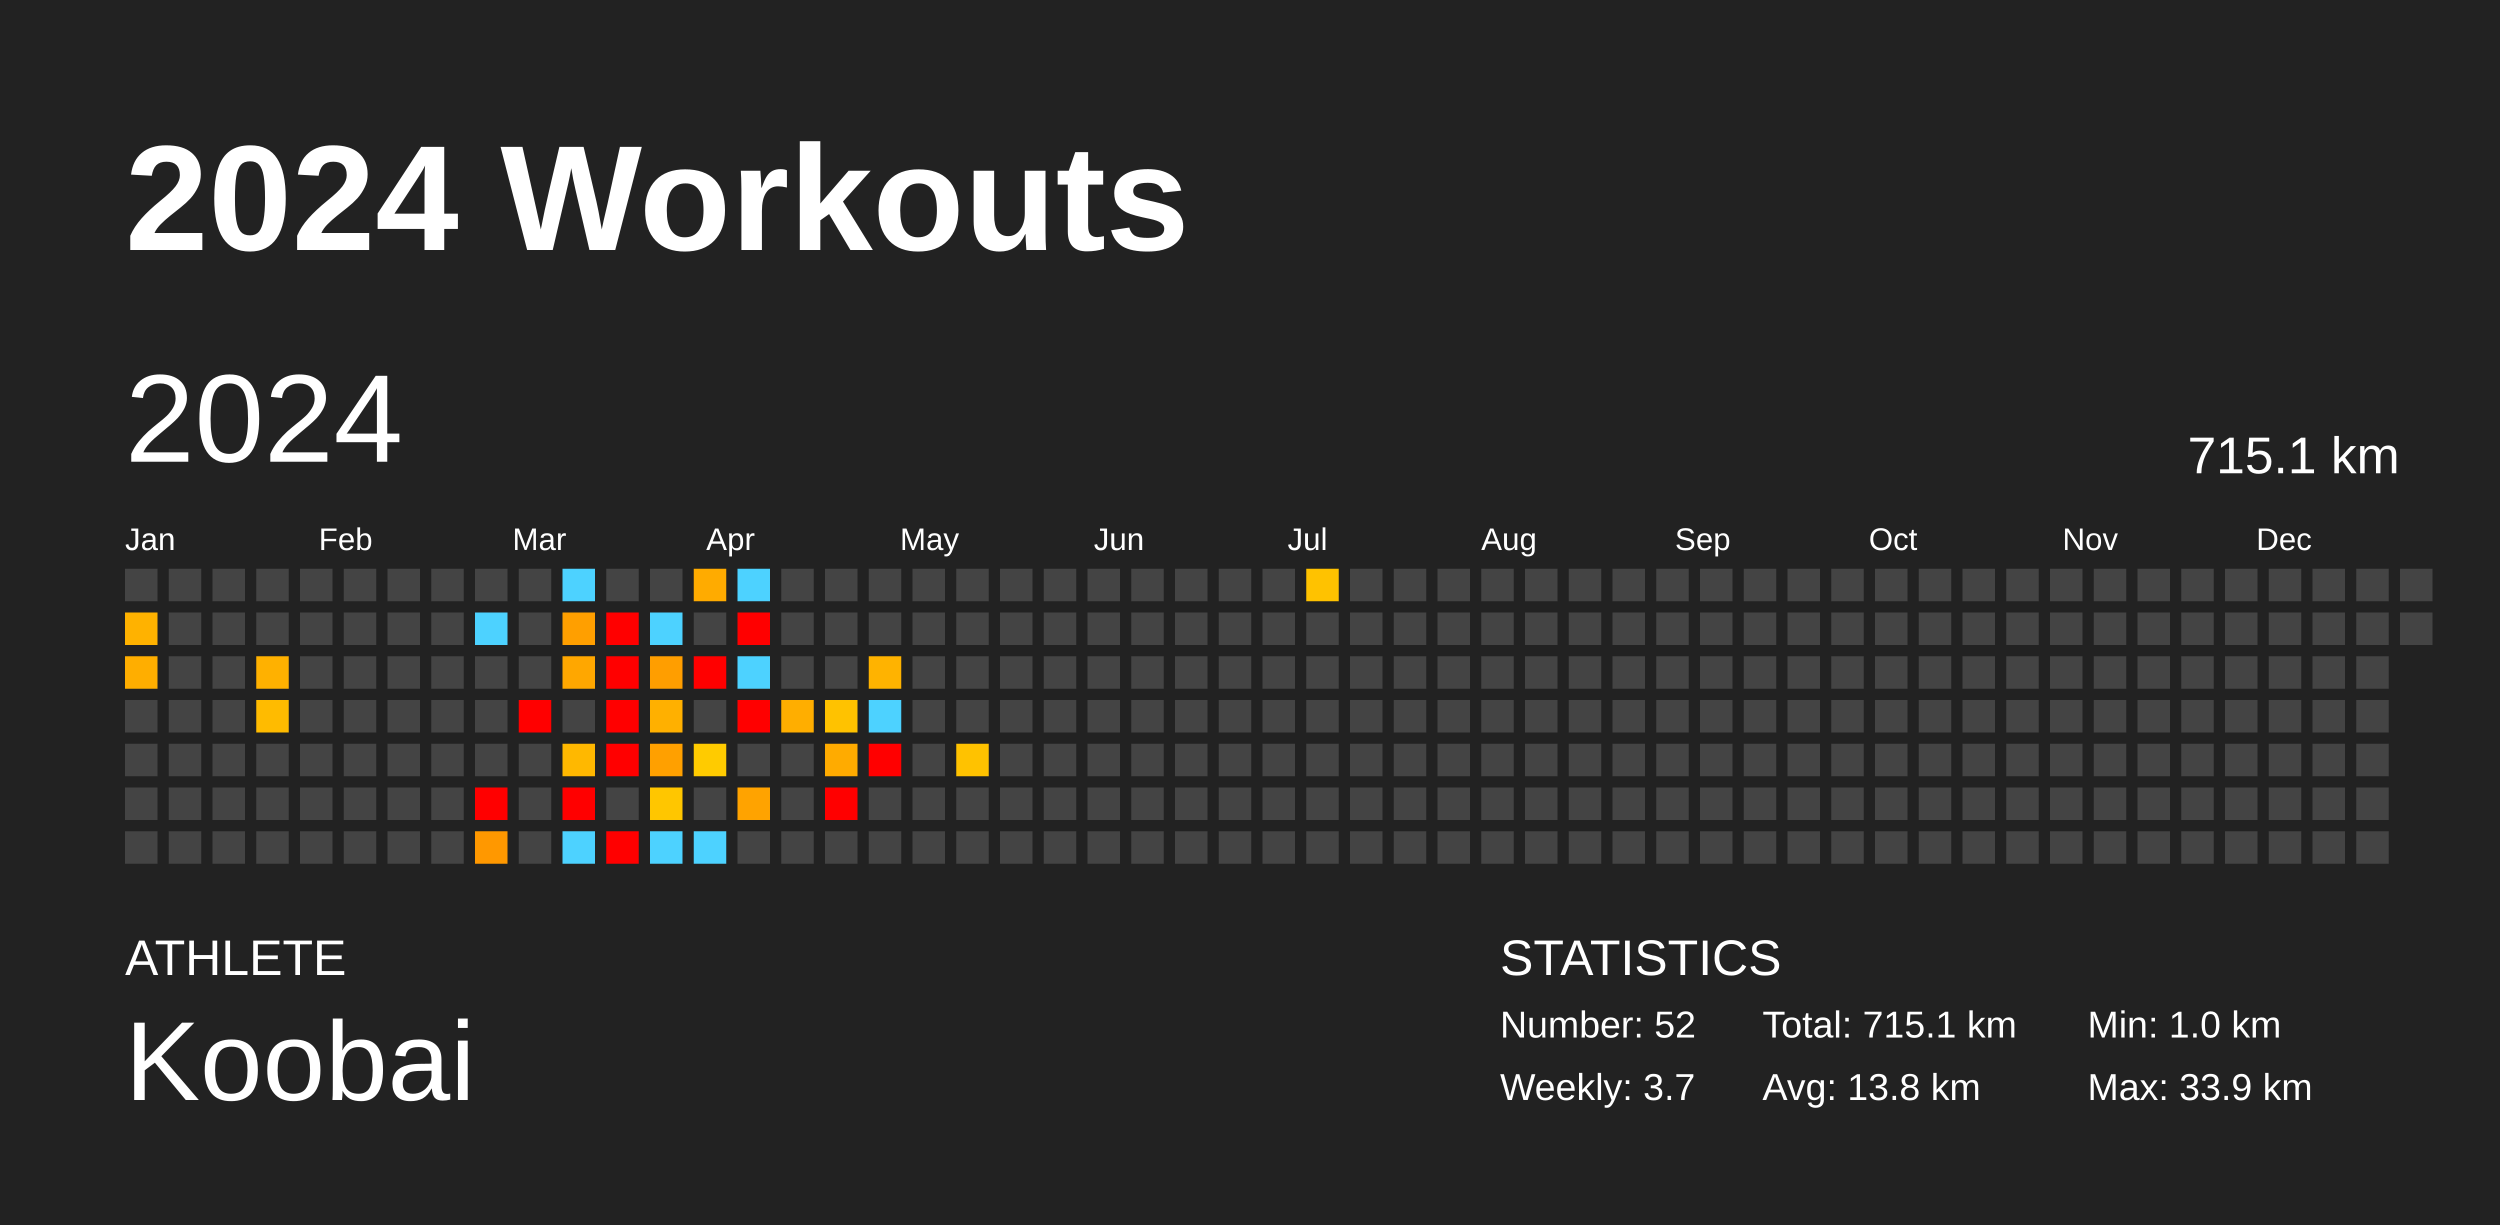
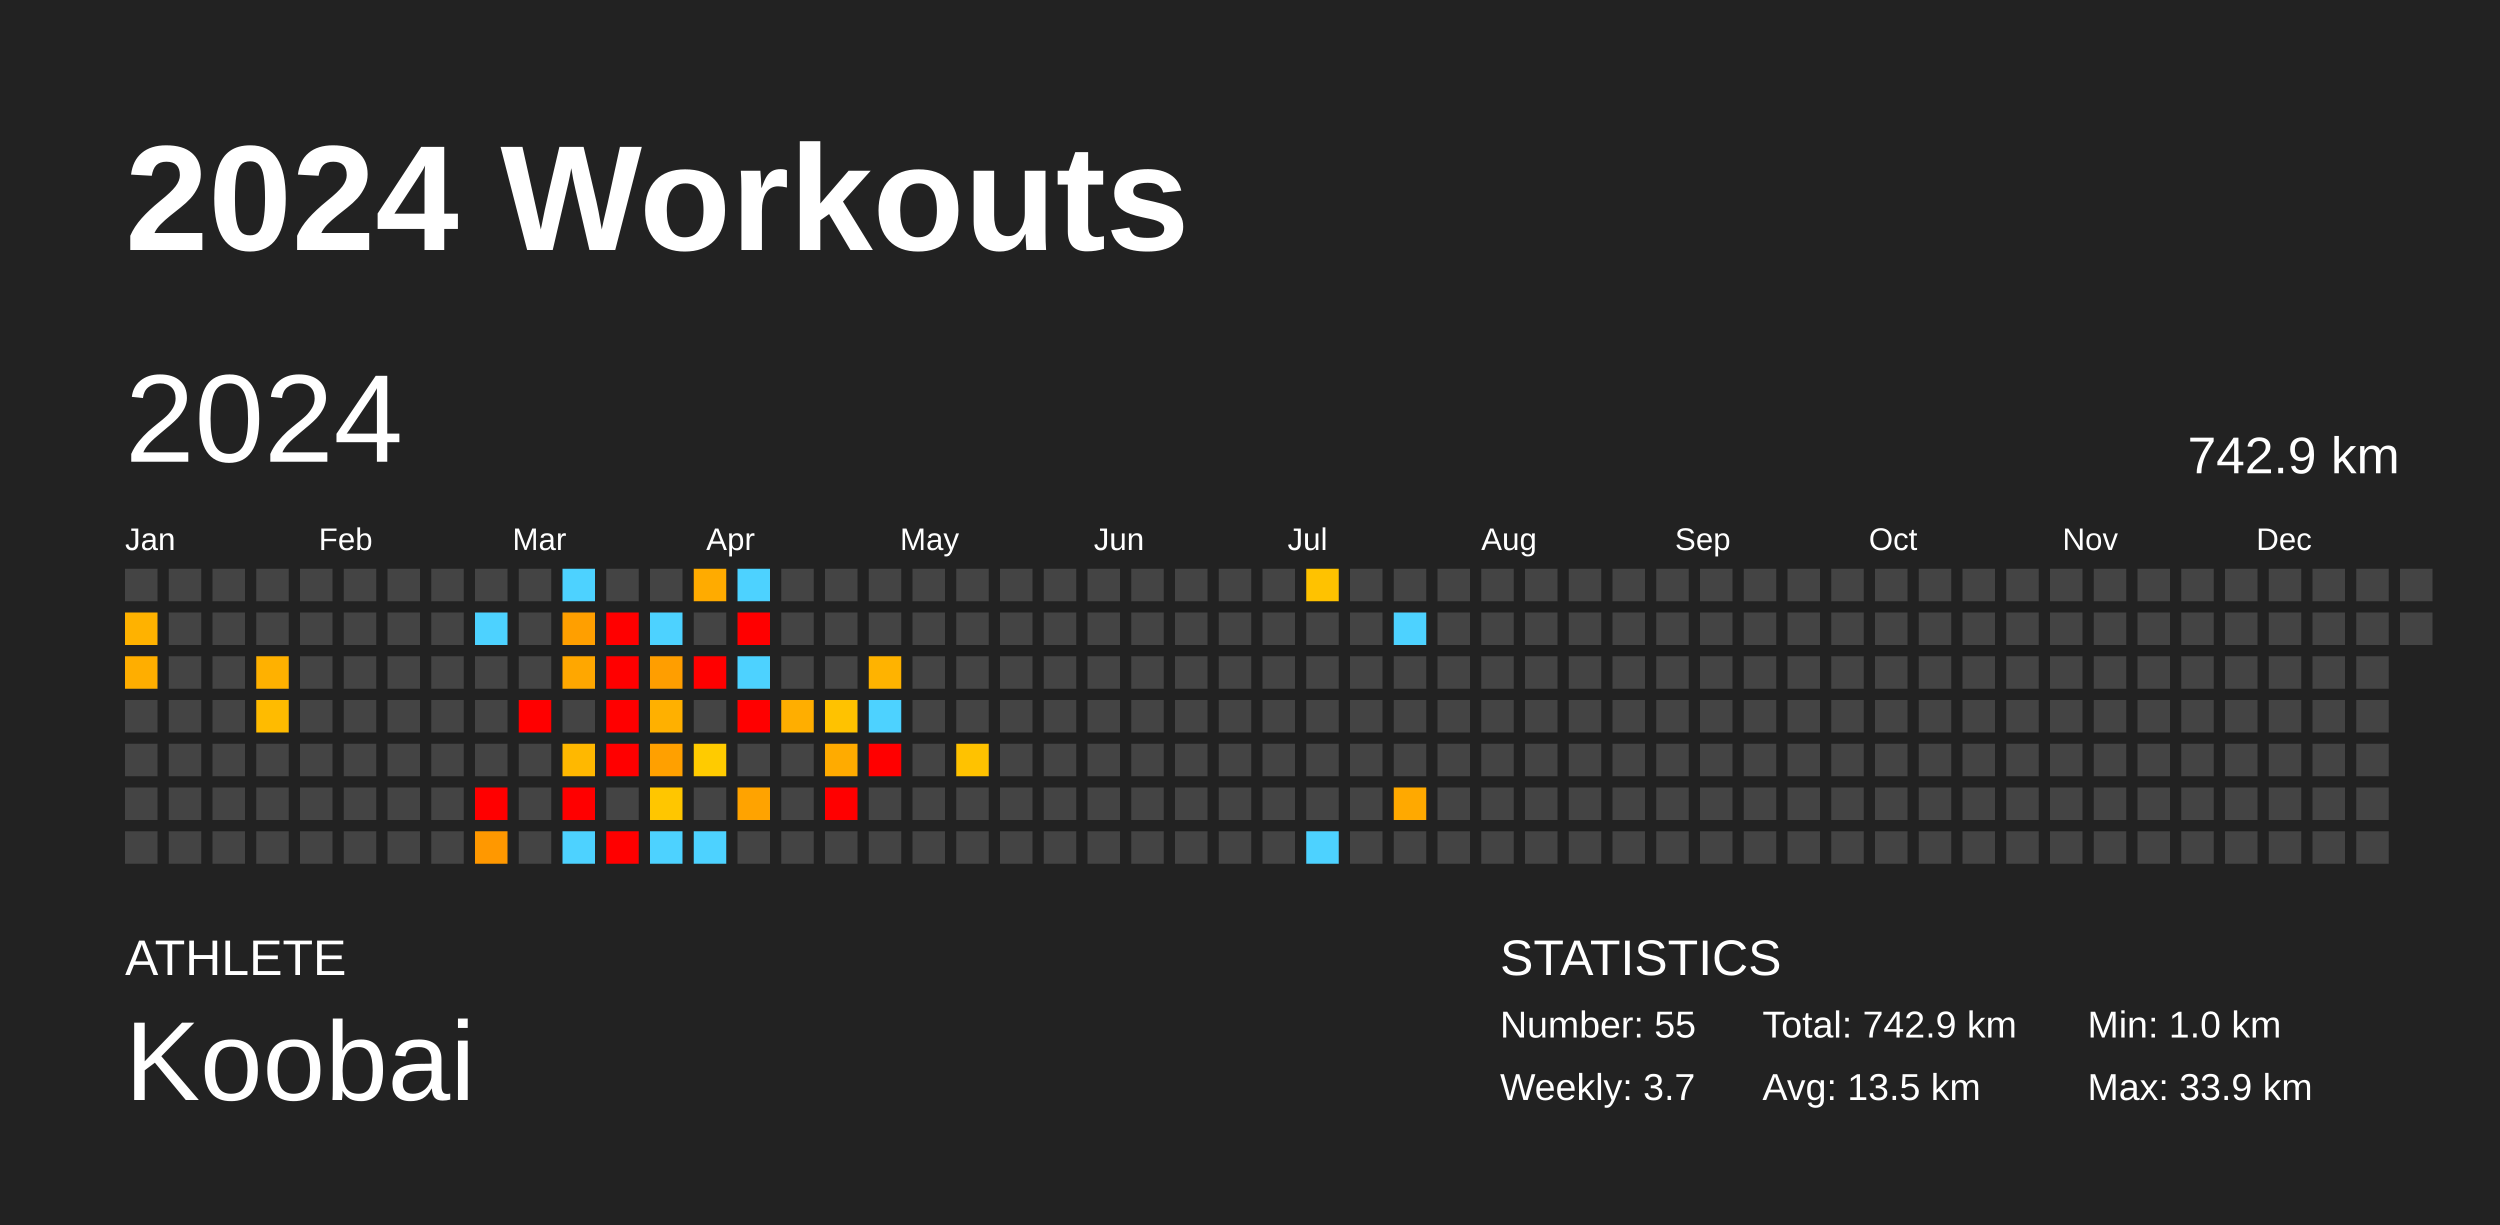
<svg xmlns="http://www.w3.org/2000/svg" baseProfile="full" height="98mm" version="1.1" viewBox="0,0,200,98" width="200mm">
  <defs />
  <rect fill="#222222" height="98" width="200" x="0" y="0" />
  <text fill="#FFFFFF" style="font-size:12px; font-family:Arial; font-weight:bold;" x="10" y="20">2024 Workouts</text>
  <text fill="#FFFFFF" style="font-size:4px; font-family:Arial" x="10" y="78">ATHLETE</text>
  <text fill="#FFFFFF" style="font-size:9px; font-family:Arial" x="10" y="88">Koobai</text>
  <text fill="#FFFFFF" style="font-size:4px; font-family:Arial" x="120" y="78">STATISTICS</text>
-   <text fill="#FFFFFF" style="font-size:3px; font-family:Arial" x="120" y="83">Number: 52</text>
+   <text fill="#FFFFFF" style="font-size:3px; font-family:Arial" x="120" y="83">Number: 55</text>
  <text fill="#FFFFFF" style="font-size:3px; font-family:Arial" x="120" y="88">Weekly: 3.7</text>
-   <text fill="#FFFFFF" style="font-size:3px; font-family:Arial" x="141" y="83">Total: 715.1 km</text>
-   <text fill="#FFFFFF" style="font-size:3px; font-family:Arial" x="141" y="88">Avg: 13.8 km</text>
+   <text fill="#FFFFFF" style="font-size:3px; font-family:Arial" x="141" y="83">Total: 742.9 km</text>
+   <text fill="#FFFFFF" style="font-size:3px; font-family:Arial" x="141" y="88">Avg: 13.5 km</text>
  <text fill="#FFFFFF" style="font-size:3px; font-family:Arial" x="167" y="83">Min: 1.0 km</text>
  <text fill="#FFFFFF" style="font-size:3px; font-family:Arial" x="167" y="88">Max: 33.9 km</text>
  <text dominant-baseline="hanging" fill="#FFFFFF" style="font-size:10.0px; font-family:Arial;" x="10" y="30">2024</text>
-   <text dominant-baseline="hanging" fill="#FFFFFF" style="font-size:4.125px; font-family:Arial;" x="175" y="35">715.1 km</text>
+   <text dominant-baseline="hanging" fill="#FFFFFF" style="font-size:4.125px; font-family:Arial;" x="175" y="35">742.9 km</text>
  <text fill="#FFFFFF" style="font-size:2.5px; font-family:Arial" x="10.0" y="44">Jan</text>
  <text fill="#FFFFFF" style="font-size:2.5px; font-family:Arial" x="25.5" y="44">Feb</text>
  <text fill="#FFFFFF" style="font-size:2.5px; font-family:Arial" x="41.0" y="44">Mar</text>
  <text fill="#FFFFFF" style="font-size:2.5px; font-family:Arial" x="56.5" y="44">Apr</text>
  <text fill="#FFFFFF" style="font-size:2.5px; font-family:Arial" x="72.0" y="44">May</text>
  <text fill="#FFFFFF" style="font-size:2.5px; font-family:Arial" x="87.5" y="44">Jun</text>
  <text fill="#FFFFFF" style="font-size:2.5px; font-family:Arial" x="103.0" y="44">Jul</text>
  <text fill="#FFFFFF" style="font-size:2.5px; font-family:Arial" x="118.5" y="44">Aug</text>
  <text fill="#FFFFFF" style="font-size:2.5px; font-family:Arial" x="134.0" y="44">Sep</text>
  <text fill="#FFFFFF" style="font-size:2.5px; font-family:Arial" x="149.5" y="44">Oct</text>
  <text fill="#FFFFFF" style="font-size:2.5px; font-family:Arial" x="165.0" y="44">Nov</text>
  <text fill="#FFFFFF" style="font-size:2.5px; font-family:Arial" x="180.5" y="44">Dec</text>
  <rect fill="#444444" height="2.6" width="2.6" x="10.0" y="45.5" />
  <rect fill="#ffb200" height="2.6" width="2.6" x="10.0" y="49.0" />
  <rect fill="#ffae00" height="2.6" width="2.6" x="10.0" y="52.5" />
  <rect fill="#444444" height="2.6" width="2.6" x="10.0" y="56.0" />
  <rect fill="#444444" height="2.6" width="2.6" x="10.0" y="59.5" />
  <rect fill="#444444" height="2.6" width="2.6" x="10.0" y="63.0" />
  <rect fill="#444444" height="2.6" width="2.6" x="10.0" y="66.5" />
  <rect fill="#444444" height="2.6" width="2.6" x="13.5" y="45.5" />
  <rect fill="#444444" height="2.6" width="2.6" x="13.5" y="49.0" />
  <rect fill="#444444" height="2.6" width="2.6" x="13.5" y="52.5" />
  <rect fill="#444444" height="2.6" width="2.6" x="13.5" y="56.0" />
  <rect fill="#444444" height="2.6" width="2.6" x="13.5" y="59.5" />
  <rect fill="#444444" height="2.6" width="2.6" x="13.5" y="63.0" />
  <rect fill="#444444" height="2.6" width="2.6" x="13.5" y="66.5" />
  <rect fill="#444444" height="2.6" width="2.6" x="17.0" y="45.5" />
  <rect fill="#444444" height="2.6" width="2.6" x="17.0" y="49.0" />
  <rect fill="#444444" height="2.6" width="2.6" x="17.0" y="52.5" />
  <rect fill="#444444" height="2.6" width="2.6" x="17.0" y="56.0" />
  <rect fill="#444444" height="2.6" width="2.6" x="17.0" y="59.5" />
  <rect fill="#444444" height="2.6" width="2.6" x="17.0" y="63.0" />
  <rect fill="#444444" height="2.6" width="2.6" x="17.0" y="66.5" />
  <rect fill="#444444" height="2.6" width="2.6" x="20.5" y="45.5" />
  <rect fill="#444444" height="2.6" width="2.6" x="20.5" y="49.0" />
  <rect fill="#ffb100" height="2.6" width="2.6" x="20.5" y="52.5" />
  <rect fill="#ffbb00" height="2.6" width="2.6" x="20.5" y="56.0" />
  <rect fill="#444444" height="2.6" width="2.6" x="20.5" y="59.5" />
  <rect fill="#444444" height="2.6" width="2.6" x="20.5" y="63.0" />
  <rect fill="#444444" height="2.6" width="2.6" x="20.5" y="66.5" />
  <rect fill="#444444" height="2.6" width="2.6" x="24.0" y="45.5" />
  <rect fill="#444444" height="2.6" width="2.6" x="24.0" y="49.0" />
  <rect fill="#444444" height="2.6" width="2.6" x="24.0" y="52.5" />
  <rect fill="#444444" height="2.6" width="2.6" x="24.0" y="56.0" />
  <rect fill="#444444" height="2.6" width="2.6" x="24.0" y="59.5" />
  <rect fill="#444444" height="2.6" width="2.6" x="24.0" y="63.0" />
  <rect fill="#444444" height="2.6" width="2.6" x="24.0" y="66.5" />
  <rect fill="#444444" height="2.6" width="2.6" x="27.5" y="45.5" />
  <rect fill="#444444" height="2.6" width="2.6" x="27.5" y="49.0" />
  <rect fill="#444444" height="2.6" width="2.6" x="27.5" y="52.5" />
  <rect fill="#444444" height="2.6" width="2.6" x="27.5" y="56.0" />
  <rect fill="#444444" height="2.6" width="2.6" x="27.5" y="59.5" />
  <rect fill="#444444" height="2.6" width="2.6" x="27.5" y="63.0" />
  <rect fill="#444444" height="2.6" width="2.6" x="27.5" y="66.5" />
  <rect fill="#444444" height="2.6" width="2.6" x="31.0" y="45.5" />
  <rect fill="#444444" height="2.6" width="2.6" x="31.0" y="49.0" />
  <rect fill="#444444" height="2.6" width="2.6" x="31.0" y="52.5" />
  <rect fill="#444444" height="2.6" width="2.6" x="31.0" y="56.0" />
  <rect fill="#444444" height="2.6" width="2.6" x="31.0" y="59.5" />
  <rect fill="#444444" height="2.6" width="2.6" x="31.0" y="63.0" />
  <rect fill="#444444" height="2.6" width="2.6" x="31.0" y="66.5" />
  <rect fill="#444444" height="2.6" width="2.6" x="34.5" y="45.5" />
  <rect fill="#444444" height="2.6" width="2.6" x="34.5" y="49.0" />
  <rect fill="#444444" height="2.6" width="2.6" x="34.5" y="52.5" />
  <rect fill="#444444" height="2.6" width="2.6" x="34.5" y="56.0" />
  <rect fill="#444444" height="2.6" width="2.6" x="34.5" y="59.5" />
  <rect fill="#444444" height="2.6" width="2.6" x="34.5" y="63.0" />
  <rect fill="#444444" height="2.6" width="2.6" x="34.5" y="66.5" />
  <rect fill="#444444" height="2.6" width="2.6" x="38.0" y="45.5" />
  <rect fill="#4dd2ff" height="2.6" width="2.6" x="38.0" y="49.0" />
  <rect fill="#444444" height="2.6" width="2.6" x="38.0" y="52.5" />
  <rect fill="#444444" height="2.6" width="2.6" x="38.0" y="56.0" />
  <rect fill="#444444" height="2.6" width="2.6" x="38.0" y="59.5" />
  <rect fill="red" height="2.6" width="2.6" x="38.0" y="63.0" />
  <rect fill="#ff9800" height="2.6" width="2.6" x="38.0" y="66.5" />
  <rect fill="#444444" height="2.6" width="2.6" x="41.5" y="45.5" />
  <rect fill="#444444" height="2.6" width="2.6" x="41.5" y="49.0" />
  <rect fill="#444444" height="2.6" width="2.6" x="41.5" y="52.5" />
  <rect fill="red" height="2.6" width="2.6" x="41.5" y="56.0" />
  <rect fill="#444444" height="2.6" width="2.6" x="41.5" y="59.5" />
  <rect fill="#444444" height="2.6" width="2.6" x="41.5" y="63.0" />
  <rect fill="#444444" height="2.6" width="2.6" x="41.5" y="66.5" />
  <rect fill="#4dd2ff" height="2.6" width="2.6" x="45.0" y="45.5" />
  <rect fill="#ff9f00" height="2.6" width="2.6" x="45.0" y="49.0" />
  <rect fill="#ffa700" height="2.6" width="2.6" x="45.0" y="52.5" />
  <rect fill="#444444" height="2.6" width="2.6" x="45.0" y="56.0" />
  <rect fill="#ffb800" height="2.6" width="2.6" x="45.0" y="59.5" />
  <rect fill="red" height="2.6" width="2.6" x="45.0" y="63.0" />
  <rect fill="#4dd2ff" height="2.6" width="2.6" x="45.0" y="66.5" />
  <rect fill="#444444" height="2.6" width="2.6" x="48.5" y="45.5" />
  <rect fill="red" height="2.6" width="2.6" x="48.5" y="49.0" />
  <rect fill="red" height="2.6" width="2.6" x="48.5" y="52.5" />
  <rect fill="red" height="2.6" width="2.6" x="48.5" y="56.0" />
  <rect fill="red" height="2.6" width="2.6" x="48.5" y="59.5" />
  <rect fill="#444444" height="2.6" width="2.6" x="48.5" y="63.0" />
  <rect fill="red" height="2.6" width="2.6" x="48.5" y="66.5" />
  <rect fill="#444444" height="2.6" width="2.6" x="52.0" y="45.5" />
  <rect fill="#4dd2ff" height="2.6" width="2.6" x="52.0" y="49.0" />
  <rect fill="#ff9e00" height="2.6" width="2.6" x="52.0" y="52.5" />
  <rect fill="#ffb000" height="2.6" width="2.6" x="52.0" y="56.0" />
  <rect fill="#ffa000" height="2.6" width="2.6" x="52.0" y="59.5" />
  <rect fill="#ffc600" height="2.6" width="2.6" x="52.0" y="63.0" />
  <rect fill="#4dd2ff" height="2.6" width="2.6" x="52.0" y="66.5" />
  <rect fill="#ffab00" height="2.6" width="2.6" x="55.5" y="45.5" />
  <rect fill="#444444" height="2.6" width="2.6" x="55.5" y="49.0" />
  <rect fill="red" height="2.6" width="2.6" x="55.5" y="52.5" />
  <rect fill="#444444" height="2.6" width="2.6" x="55.5" y="56.0" />
  <rect fill="#ffcb00" height="2.6" width="2.6" x="55.5" y="59.5" />
  <rect fill="#444444" height="2.6" width="2.6" x="55.5" y="63.0" />
  <rect fill="#4dd2ff" height="2.6" width="2.6" x="55.5" y="66.5" />
  <rect fill="#4dd2ff" height="2.6" width="2.6" x="59.0" y="45.5" />
  <rect fill="red" height="2.6" width="2.6" x="59.0" y="49.0" />
  <rect fill="#4dd2ff" height="2.6" width="2.6" x="59.0" y="52.5" />
  <rect fill="red" height="2.6" width="2.6" x="59.0" y="56.0" />
  <rect fill="#444444" height="2.6" width="2.6" x="59.0" y="59.5" />
  <rect fill="#ffa300" height="2.6" width="2.6" x="59.0" y="63.0" />
  <rect fill="#444444" height="2.6" width="2.6" x="59.0" y="66.5" />
  <rect fill="#444444" height="2.6" width="2.6" x="62.5" y="45.5" />
  <rect fill="#444444" height="2.6" width="2.6" x="62.5" y="49.0" />
  <rect fill="#444444" height="2.6" width="2.6" x="62.5" y="52.5" />
  <rect fill="#ffae00" height="2.6" width="2.6" x="62.5" y="56.0" />
  <rect fill="#444444" height="2.6" width="2.6" x="62.5" y="59.5" />
  <rect fill="#444444" height="2.6" width="2.6" x="62.5" y="63.0" />
  <rect fill="#444444" height="2.6" width="2.6" x="62.5" y="66.5" />
  <rect fill="#444444" height="2.6" width="2.6" x="66.0" y="45.5" />
  <rect fill="#444444" height="2.6" width="2.6" x="66.0" y="49.0" />
  <rect fill="#444444" height="2.6" width="2.6" x="66.0" y="52.5" />
  <rect fill="#ffc200" height="2.6" width="2.6" x="66.0" y="56.0" />
  <rect fill="#ffab00" height="2.6" width="2.6" x="66.0" y="59.5" />
  <rect fill="red" height="2.6" width="2.6" x="66.0" y="63.0" />
  <rect fill="#444444" height="2.6" width="2.6" x="66.0" y="66.5" />
  <rect fill="#444444" height="2.6" width="2.6" x="69.5" y="45.5" />
  <rect fill="#444444" height="2.6" width="2.6" x="69.5" y="49.0" />
  <rect fill="#ffb300" height="2.6" width="2.6" x="69.5" y="52.5" />
  <rect fill="#4dd2ff" height="2.6" width="2.6" x="69.5" y="56.0" />
  <rect fill="red" height="2.6" width="2.6" x="69.5" y="59.5" />
  <rect fill="#444444" height="2.6" width="2.6" x="69.5" y="63.0" />
  <rect fill="#444444" height="2.6" width="2.6" x="69.5" y="66.5" />
  <rect fill="#444444" height="2.6" width="2.6" x="73.0" y="45.5" />
  <rect fill="#444444" height="2.6" width="2.6" x="73.0" y="49.0" />
  <rect fill="#444444" height="2.6" width="2.6" x="73.0" y="52.5" />
  <rect fill="#444444" height="2.6" width="2.6" x="73.0" y="56.0" />
  <rect fill="#444444" height="2.6" width="2.6" x="73.0" y="59.5" />
  <rect fill="#444444" height="2.6" width="2.6" x="73.0" y="63.0" />
  <rect fill="#444444" height="2.6" width="2.6" x="73.0" y="66.5" />
  <rect fill="#444444" height="2.6" width="2.6" x="76.5" y="45.5" />
  <rect fill="#444444" height="2.6" width="2.6" x="76.5" y="49.0" />
  <rect fill="#444444" height="2.6" width="2.6" x="76.5" y="52.5" />
  <rect fill="#444444" height="2.6" width="2.6" x="76.5" y="56.0" />
  <rect fill="#ffc200" height="2.6" width="2.6" x="76.5" y="59.5" />
  <rect fill="#444444" height="2.6" width="2.6" x="76.5" y="63.0" />
  <rect fill="#444444" height="2.6" width="2.6" x="76.5" y="66.5" />
  <rect fill="#444444" height="2.6" width="2.6" x="80.0" y="45.5" />
  <rect fill="#444444" height="2.6" width="2.6" x="80.0" y="49.0" />
  <rect fill="#444444" height="2.6" width="2.6" x="80.0" y="52.5" />
  <rect fill="#444444" height="2.6" width="2.6" x="80.0" y="56.0" />
  <rect fill="#444444" height="2.6" width="2.6" x="80.0" y="59.5" />
  <rect fill="#444444" height="2.6" width="2.6" x="80.0" y="63.0" />
  <rect fill="#444444" height="2.6" width="2.6" x="80.0" y="66.5" />
  <rect fill="#444444" height="2.6" width="2.6" x="83.5" y="45.5" />
  <rect fill="#444444" height="2.6" width="2.6" x="83.5" y="49.0" />
  <rect fill="#444444" height="2.6" width="2.6" x="83.5" y="52.5" />
  <rect fill="#444444" height="2.6" width="2.6" x="83.5" y="56.0" />
  <rect fill="#444444" height="2.6" width="2.6" x="83.5" y="59.5" />
  <rect fill="#444444" height="2.6" width="2.6" x="83.5" y="63.0" />
  <rect fill="#444444" height="2.6" width="2.6" x="83.5" y="66.5" />
  <rect fill="#444444" height="2.6" width="2.6" x="87.0" y="45.5" />
  <rect fill="#444444" height="2.6" width="2.6" x="87.0" y="49.0" />
  <rect fill="#444444" height="2.6" width="2.6" x="87.0" y="52.5" />
  <rect fill="#444444" height="2.6" width="2.6" x="87.0" y="56.0" />
  <rect fill="#444444" height="2.6" width="2.6" x="87.0" y="59.5" />
  <rect fill="#444444" height="2.6" width="2.6" x="87.0" y="63.0" />
  <rect fill="#444444" height="2.6" width="2.6" x="87.0" y="66.5" />
  <rect fill="#444444" height="2.6" width="2.6" x="90.5" y="45.5" />
  <rect fill="#444444" height="2.6" width="2.6" x="90.5" y="49.0" />
  <rect fill="#444444" height="2.6" width="2.6" x="90.5" y="52.5" />
  <rect fill="#444444" height="2.6" width="2.6" x="90.5" y="56.0" />
  <rect fill="#444444" height="2.6" width="2.6" x="90.5" y="59.5" />
  <rect fill="#444444" height="2.6" width="2.6" x="90.5" y="63.0" />
  <rect fill="#444444" height="2.6" width="2.6" x="90.5" y="66.5" />
  <rect fill="#444444" height="2.6" width="2.6" x="94.0" y="45.5" />
  <rect fill="#444444" height="2.6" width="2.6" x="94.0" y="49.0" />
  <rect fill="#444444" height="2.6" width="2.6" x="94.0" y="52.5" />
  <rect fill="#444444" height="2.6" width="2.6" x="94.0" y="56.0" />
  <rect fill="#444444" height="2.6" width="2.6" x="94.0" y="59.5" />
  <rect fill="#444444" height="2.6" width="2.6" x="94.0" y="63.0" />
  <rect fill="#444444" height="2.6" width="2.6" x="94.0" y="66.5" />
  <rect fill="#444444" height="2.6" width="2.6" x="97.5" y="45.5" />
  <rect fill="#444444" height="2.6" width="2.6" x="97.5" y="49.0" />
  <rect fill="#444444" height="2.6" width="2.6" x="97.5" y="52.5" />
  <rect fill="#444444" height="2.6" width="2.6" x="97.5" y="56.0" />
  <rect fill="#444444" height="2.6" width="2.6" x="97.5" y="59.5" />
  <rect fill="#444444" height="2.6" width="2.6" x="97.5" y="63.0" />
  <rect fill="#444444" height="2.6" width="2.6" x="97.5" y="66.5" />
  <rect fill="#444444" height="2.6" width="2.6" x="101.0" y="45.5" />
  <rect fill="#444444" height="2.6" width="2.6" x="101.0" y="49.0" />
  <rect fill="#444444" height="2.6" width="2.6" x="101.0" y="52.5" />
  <rect fill="#444444" height="2.6" width="2.6" x="101.0" y="56.0" />
  <rect fill="#444444" height="2.6" width="2.6" x="101.0" y="59.5" />
  <rect fill="#444444" height="2.6" width="2.6" x="101.0" y="63.0" />
  <rect fill="#444444" height="2.6" width="2.6" x="101.0" y="66.5" />
  <rect fill="#ffc200" height="2.6" width="2.6" x="104.5" y="45.5" />
  <rect fill="#444444" height="2.6" width="2.6" x="104.5" y="49.0" />
  <rect fill="#444444" height="2.6" width="2.6" x="104.5" y="52.5" />
  <rect fill="#444444" height="2.6" width="2.6" x="104.5" y="56.0" />
  <rect fill="#444444" height="2.6" width="2.6" x="104.5" y="59.5" />
  <rect fill="#444444" height="2.6" width="2.6" x="104.5" y="63.0" />
-   <rect fill="#444444" height="2.6" width="2.6" x="104.5" y="66.5" />
+   <rect fill="#4dd2ff" height="2.6" width="2.6" x="104.5" y="66.5" />
  <rect fill="#444444" height="2.6" width="2.6" x="108.0" y="45.5" />
  <rect fill="#444444" height="2.6" width="2.6" x="108.0" y="49.0" />
  <rect fill="#444444" height="2.6" width="2.6" x="108.0" y="52.5" />
  <rect fill="#444444" height="2.6" width="2.6" x="108.0" y="56.0" />
  <rect fill="#444444" height="2.6" width="2.6" x="108.0" y="59.5" />
  <rect fill="#444444" height="2.6" width="2.6" x="108.0" y="63.0" />
  <rect fill="#444444" height="2.6" width="2.6" x="108.0" y="66.5" />
  <rect fill="#444444" height="2.6" width="2.6" x="111.5" y="45.5" />
-   <rect fill="#444444" height="2.6" width="2.6" x="111.5" y="49.0" />
+   <rect fill="#4dd2ff" height="2.6" width="2.6" x="111.5" y="49.0" />
  <rect fill="#444444" height="2.6" width="2.6" x="111.5" y="52.5" />
  <rect fill="#444444" height="2.6" width="2.6" x="111.5" y="56.0" />
  <rect fill="#444444" height="2.6" width="2.6" x="111.5" y="59.5" />
-   <rect fill="#444444" height="2.6" width="2.6" x="111.5" y="63.0" />
+   <rect fill="#ffa900" height="2.6" width="2.6" x="111.5" y="63.0" />
  <rect fill="#444444" height="2.6" width="2.6" x="111.5" y="66.5" />
  <rect fill="#444444" height="2.6" width="2.6" x="115.0" y="45.5" />
  <rect fill="#444444" height="2.6" width="2.6" x="115.0" y="49.0" />
  <rect fill="#444444" height="2.6" width="2.6" x="115.0" y="52.5" />
  <rect fill="#444444" height="2.6" width="2.6" x="115.0" y="56.0" />
  <rect fill="#444444" height="2.6" width="2.6" x="115.0" y="59.5" />
  <rect fill="#444444" height="2.6" width="2.6" x="115.0" y="63.0" />
  <rect fill="#444444" height="2.6" width="2.6" x="115.0" y="66.5" />
  <rect fill="#444444" height="2.6" width="2.6" x="118.5" y="45.5" />
  <rect fill="#444444" height="2.6" width="2.6" x="118.5" y="49.0" />
  <rect fill="#444444" height="2.6" width="2.6" x="118.5" y="52.5" />
  <rect fill="#444444" height="2.6" width="2.6" x="118.5" y="56.0" />
  <rect fill="#444444" height="2.6" width="2.6" x="118.5" y="59.5" />
  <rect fill="#444444" height="2.6" width="2.6" x="118.5" y="63.0" />
  <rect fill="#444444" height="2.6" width="2.6" x="118.5" y="66.5" />
  <rect fill="#444444" height="2.6" width="2.6" x="122.0" y="45.5" />
  <rect fill="#444444" height="2.6" width="2.6" x="122.0" y="49.0" />
  <rect fill="#444444" height="2.6" width="2.6" x="122.0" y="52.5" />
  <rect fill="#444444" height="2.6" width="2.6" x="122.0" y="56.0" />
  <rect fill="#444444" height="2.6" width="2.6" x="122.0" y="59.5" />
  <rect fill="#444444" height="2.6" width="2.6" x="122.0" y="63.0" />
  <rect fill="#444444" height="2.6" width="2.6" x="122.0" y="66.5" />
  <rect fill="#444444" height="2.6" width="2.6" x="125.5" y="45.5" />
  <rect fill="#444444" height="2.6" width="2.6" x="125.5" y="49.0" />
  <rect fill="#444444" height="2.6" width="2.6" x="125.5" y="52.5" />
  <rect fill="#444444" height="2.6" width="2.6" x="125.5" y="56.0" />
  <rect fill="#444444" height="2.6" width="2.6" x="125.5" y="59.5" />
  <rect fill="#444444" height="2.6" width="2.6" x="125.5" y="63.0" />
  <rect fill="#444444" height="2.6" width="2.6" x="125.5" y="66.5" />
  <rect fill="#444444" height="2.6" width="2.6" x="129.0" y="45.5" />
  <rect fill="#444444" height="2.6" width="2.6" x="129.0" y="49.0" />
  <rect fill="#444444" height="2.6" width="2.6" x="129.0" y="52.5" />
  <rect fill="#444444" height="2.6" width="2.6" x="129.0" y="56.0" />
  <rect fill="#444444" height="2.6" width="2.6" x="129.0" y="59.5" />
  <rect fill="#444444" height="2.6" width="2.6" x="129.0" y="63.0" />
  <rect fill="#444444" height="2.6" width="2.6" x="129.0" y="66.5" />
  <rect fill="#444444" height="2.6" width="2.6" x="132.5" y="45.5" />
  <rect fill="#444444" height="2.6" width="2.6" x="132.5" y="49.0" />
  <rect fill="#444444" height="2.6" width="2.6" x="132.5" y="52.5" />
  <rect fill="#444444" height="2.6" width="2.6" x="132.5" y="56.0" />
  <rect fill="#444444" height="2.6" width="2.6" x="132.5" y="59.5" />
  <rect fill="#444444" height="2.6" width="2.6" x="132.5" y="63.0" />
  <rect fill="#444444" height="2.6" width="2.6" x="132.5" y="66.5" />
  <rect fill="#444444" height="2.6" width="2.6" x="136.0" y="45.5" />
  <rect fill="#444444" height="2.6" width="2.6" x="136.0" y="49.0" />
  <rect fill="#444444" height="2.6" width="2.6" x="136.0" y="52.5" />
  <rect fill="#444444" height="2.6" width="2.6" x="136.0" y="56.0" />
  <rect fill="#444444" height="2.6" width="2.6" x="136.0" y="59.5" />
  <rect fill="#444444" height="2.6" width="2.6" x="136.0" y="63.0" />
  <rect fill="#444444" height="2.6" width="2.6" x="136.0" y="66.5" />
  <rect fill="#444444" height="2.6" width="2.6" x="139.5" y="45.5" />
  <rect fill="#444444" height="2.6" width="2.6" x="139.5" y="49.0" />
  <rect fill="#444444" height="2.6" width="2.6" x="139.5" y="52.5" />
  <rect fill="#444444" height="2.6" width="2.6" x="139.5" y="56.0" />
  <rect fill="#444444" height="2.6" width="2.6" x="139.5" y="59.5" />
  <rect fill="#444444" height="2.6" width="2.6" x="139.5" y="63.0" />
  <rect fill="#444444" height="2.6" width="2.6" x="139.5" y="66.5" />
  <rect fill="#444444" height="2.6" width="2.6" x="143.0" y="45.5" />
  <rect fill="#444444" height="2.6" width="2.6" x="143.0" y="49.0" />
  <rect fill="#444444" height="2.6" width="2.6" x="143.0" y="52.5" />
  <rect fill="#444444" height="2.6" width="2.6" x="143.0" y="56.0" />
  <rect fill="#444444" height="2.6" width="2.6" x="143.0" y="59.5" />
  <rect fill="#444444" height="2.6" width="2.6" x="143.0" y="63.0" />
  <rect fill="#444444" height="2.6" width="2.6" x="143.0" y="66.5" />
  <rect fill="#444444" height="2.6" width="2.6" x="146.5" y="45.5" />
  <rect fill="#444444" height="2.6" width="2.6" x="146.5" y="49.0" />
  <rect fill="#444444" height="2.6" width="2.6" x="146.5" y="52.5" />
  <rect fill="#444444" height="2.6" width="2.6" x="146.5" y="56.0" />
  <rect fill="#444444" height="2.6" width="2.6" x="146.5" y="59.5" />
  <rect fill="#444444" height="2.6" width="2.6" x="146.5" y="63.0" />
  <rect fill="#444444" height="2.6" width="2.6" x="146.5" y="66.5" />
  <rect fill="#444444" height="2.6" width="2.6" x="150.0" y="45.5" />
  <rect fill="#444444" height="2.6" width="2.6" x="150.0" y="49.0" />
  <rect fill="#444444" height="2.6" width="2.6" x="150.0" y="52.5" />
  <rect fill="#444444" height="2.6" width="2.6" x="150.0" y="56.0" />
  <rect fill="#444444" height="2.6" width="2.6" x="150.0" y="59.5" />
  <rect fill="#444444" height="2.6" width="2.6" x="150.0" y="63.0" />
  <rect fill="#444444" height="2.6" width="2.6" x="150.0" y="66.5" />
  <rect fill="#444444" height="2.6" width="2.6" x="153.5" y="45.5" />
  <rect fill="#444444" height="2.6" width="2.6" x="153.5" y="49.0" />
  <rect fill="#444444" height="2.6" width="2.6" x="153.5" y="52.5" />
  <rect fill="#444444" height="2.6" width="2.6" x="153.5" y="56.0" />
  <rect fill="#444444" height="2.6" width="2.6" x="153.5" y="59.5" />
  <rect fill="#444444" height="2.6" width="2.6" x="153.5" y="63.0" />
  <rect fill="#444444" height="2.6" width="2.6" x="153.5" y="66.5" />
  <rect fill="#444444" height="2.6" width="2.6" x="157.0" y="45.5" />
  <rect fill="#444444" height="2.6" width="2.6" x="157.0" y="49.0" />
  <rect fill="#444444" height="2.6" width="2.6" x="157.0" y="52.5" />
  <rect fill="#444444" height="2.6" width="2.6" x="157.0" y="56.0" />
  <rect fill="#444444" height="2.6" width="2.6" x="157.0" y="59.5" />
  <rect fill="#444444" height="2.6" width="2.6" x="157.0" y="63.0" />
  <rect fill="#444444" height="2.6" width="2.6" x="157.0" y="66.5" />
  <rect fill="#444444" height="2.6" width="2.6" x="160.5" y="45.5" />
  <rect fill="#444444" height="2.6" width="2.6" x="160.5" y="49.0" />
  <rect fill="#444444" height="2.6" width="2.6" x="160.5" y="52.5" />
  <rect fill="#444444" height="2.6" width="2.6" x="160.5" y="56.0" />
  <rect fill="#444444" height="2.6" width="2.6" x="160.5" y="59.5" />
  <rect fill="#444444" height="2.6" width="2.6" x="160.5" y="63.0" />
  <rect fill="#444444" height="2.6" width="2.6" x="160.5" y="66.5" />
  <rect fill="#444444" height="2.6" width="2.6" x="164.0" y="45.5" />
  <rect fill="#444444" height="2.6" width="2.6" x="164.0" y="49.0" />
  <rect fill="#444444" height="2.6" width="2.6" x="164.0" y="52.5" />
  <rect fill="#444444" height="2.6" width="2.6" x="164.0" y="56.0" />
  <rect fill="#444444" height="2.6" width="2.6" x="164.0" y="59.5" />
  <rect fill="#444444" height="2.6" width="2.6" x="164.0" y="63.0" />
  <rect fill="#444444" height="2.6" width="2.6" x="164.0" y="66.5" />
  <rect fill="#444444" height="2.6" width="2.6" x="167.5" y="45.5" />
  <rect fill="#444444" height="2.6" width="2.6" x="167.5" y="49.0" />
  <rect fill="#444444" height="2.6" width="2.6" x="167.5" y="52.5" />
  <rect fill="#444444" height="2.6" width="2.6" x="167.5" y="56.0" />
  <rect fill="#444444" height="2.6" width="2.6" x="167.5" y="59.5" />
  <rect fill="#444444" height="2.6" width="2.6" x="167.5" y="63.0" />
  <rect fill="#444444" height="2.6" width="2.6" x="167.5" y="66.5" />
  <rect fill="#444444" height="2.6" width="2.6" x="171.0" y="45.5" />
  <rect fill="#444444" height="2.6" width="2.6" x="171.0" y="49.0" />
  <rect fill="#444444" height="2.6" width="2.6" x="171.0" y="52.5" />
  <rect fill="#444444" height="2.6" width="2.6" x="171.0" y="56.0" />
  <rect fill="#444444" height="2.6" width="2.6" x="171.0" y="59.5" />
  <rect fill="#444444" height="2.6" width="2.6" x="171.0" y="63.0" />
  <rect fill="#444444" height="2.6" width="2.6" x="171.0" y="66.5" />
  <rect fill="#444444" height="2.6" width="2.6" x="174.5" y="45.5" />
  <rect fill="#444444" height="2.6" width="2.6" x="174.5" y="49.0" />
  <rect fill="#444444" height="2.6" width="2.6" x="174.5" y="52.5" />
  <rect fill="#444444" height="2.6" width="2.6" x="174.5" y="56.0" />
  <rect fill="#444444" height="2.6" width="2.6" x="174.5" y="59.5" />
  <rect fill="#444444" height="2.6" width="2.6" x="174.5" y="63.0" />
  <rect fill="#444444" height="2.6" width="2.6" x="174.5" y="66.5" />
  <rect fill="#444444" height="2.6" width="2.6" x="178.0" y="45.5" />
  <rect fill="#444444" height="2.6" width="2.6" x="178.0" y="49.0" />
  <rect fill="#444444" height="2.6" width="2.6" x="178.0" y="52.5" />
  <rect fill="#444444" height="2.6" width="2.6" x="178.0" y="56.0" />
  <rect fill="#444444" height="2.6" width="2.6" x="178.0" y="59.5" />
  <rect fill="#444444" height="2.6" width="2.6" x="178.0" y="63.0" />
  <rect fill="#444444" height="2.6" width="2.6" x="178.0" y="66.5" />
  <rect fill="#444444" height="2.6" width="2.6" x="181.5" y="45.5" />
  <rect fill="#444444" height="2.6" width="2.6" x="181.5" y="49.0" />
  <rect fill="#444444" height="2.6" width="2.6" x="181.5" y="52.5" />
  <rect fill="#444444" height="2.6" width="2.6" x="181.5" y="56.0" />
  <rect fill="#444444" height="2.6" width="2.6" x="181.5" y="59.5" />
  <rect fill="#444444" height="2.6" width="2.6" x="181.5" y="63.0" />
  <rect fill="#444444" height="2.6" width="2.6" x="181.5" y="66.5" />
  <rect fill="#444444" height="2.6" width="2.6" x="185.0" y="45.5" />
  <rect fill="#444444" height="2.6" width="2.6" x="185.0" y="49.0" />
  <rect fill="#444444" height="2.6" width="2.6" x="185.0" y="52.5" />
  <rect fill="#444444" height="2.6" width="2.6" x="185.0" y="56.0" />
  <rect fill="#444444" height="2.6" width="2.6" x="185.0" y="59.5" />
  <rect fill="#444444" height="2.6" width="2.6" x="185.0" y="63.0" />
  <rect fill="#444444" height="2.6" width="2.6" x="185.0" y="66.5" />
  <rect fill="#444444" height="2.6" width="2.6" x="188.5" y="45.5" />
  <rect fill="#444444" height="2.6" width="2.6" x="188.5" y="49.0" />
  <rect fill="#444444" height="2.6" width="2.6" x="188.5" y="52.5" />
  <rect fill="#444444" height="2.6" width="2.6" x="188.5" y="56.0" />
  <rect fill="#444444" height="2.6" width="2.6" x="188.5" y="59.5" />
  <rect fill="#444444" height="2.6" width="2.6" x="188.5" y="63.0" />
  <rect fill="#444444" height="2.6" width="2.6" x="188.5" y="66.5" />
  <rect fill="#444444" height="2.6" width="2.6" x="192.0" y="45.5" />
  <rect fill="#444444" height="2.6" width="2.6" x="192.0" y="49.0" />
</svg>
